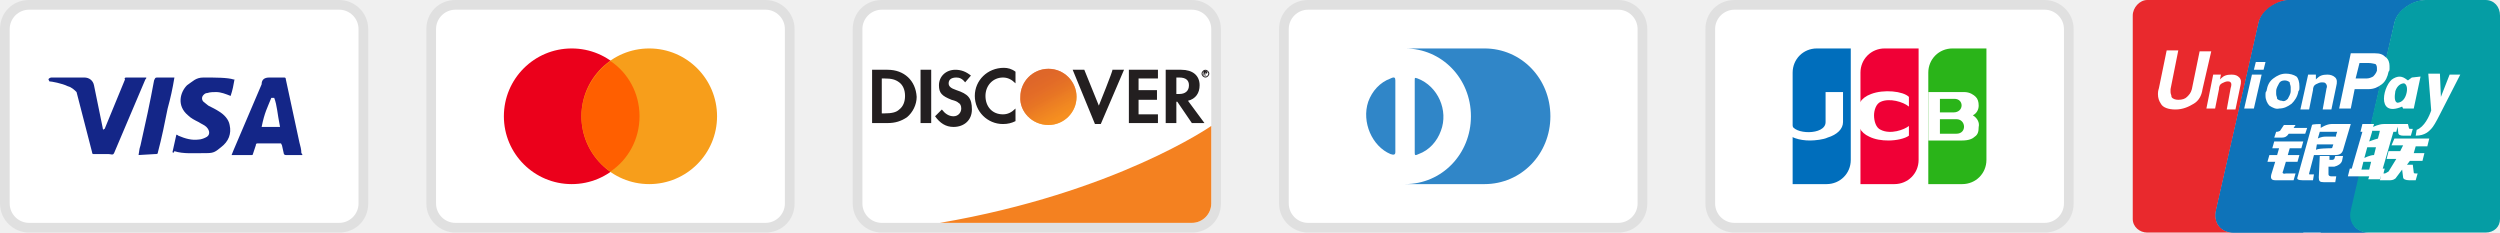
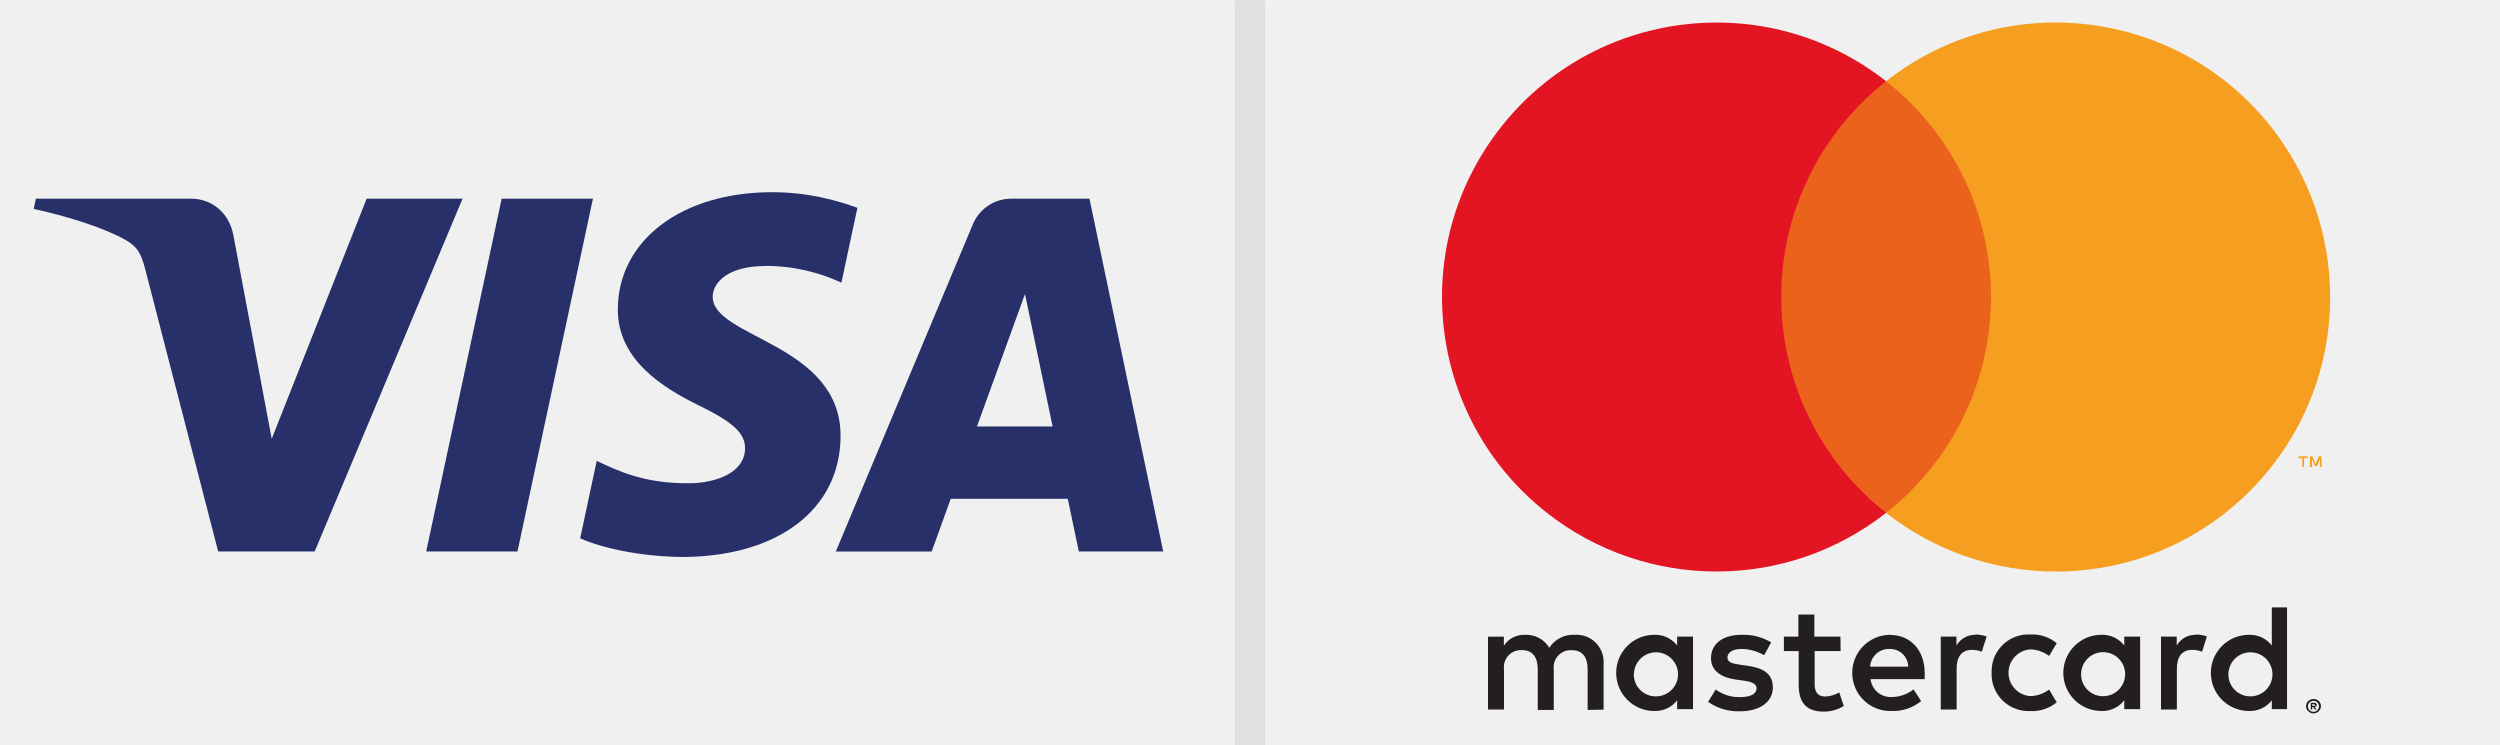
- <svg xmlns="http://www.w3.org/2000/svg" xml:space="preserve" id="Layer_1" x="0" y="0" style="enable-background:new 0 0 258 24" version="1.1" viewBox="0 0 258 24">
-   <style>.st0{opacity:7.000000e-02;enable-background:new}.st1{fill:#fff}.st6{fill:#231f20}</style>
-   <path d="M35 0H3C1.3 0 0 1.3 0 3v18c0 1.7 1.4 3 3 3h32c1.7 0 3-1.3 3-3V3c0-1.7-1.4-3-3-3z" class="st0" />
-   <path d="M35 1c1.1 0 2 .9 2 2v18c0 1.1-.9 2-2 2H3c-1.1 0-2-.9-2-2V3c0-1.1.9-2 2-2h32" class="st1" />
-   <path d="M28.3 10.1H28c-.4 1-.7 1.5-1 3h1.9c-.3-1.5-.3-2.2-.6-3zm2.9 5.9h-1.7c-.1 0-.1 0-.2-.1l-.2-.9-.1-.2h-2.4c-.1 0-.2 0-.2.2l-.3.9c0 .1-.1.1-.1.1h-2.1l.2-.5L27 8.7c0-.5.3-.7.8-.7h1.5c.1 0 .2 0 .2.2l1.4 6.5c.1.4.2.7.2 1.1.1.1.1.1.1.2zm-13.4-.3.4-1.8c.1 0 .2.1.2.1.7.3 1.4.5 2.1.4.2 0 .5-.1.7-.2.5-.2.5-.7.1-1.1-.2-.2-.5-.3-.8-.5-.4-.2-.8-.4-1.1-.7-1.2-1-.8-2.4-.1-3.1.6-.4.9-.8 1.7-.8 1.2 0 2.5 0 3.1.2h.1c-.1.6-.2 1.1-.4 1.7-.5-.2-1-.4-1.5-.4-.3 0-.6 0-.9.1-.2 0-.3.1-.4.2-.2.2-.2.5 0 .7l.5.4c.4.2.8.4 1.1.6.5.3 1 .8 1.1 1.4.2.9-.1 1.7-.9 2.3-.5.4-.7.6-1.4.6-1.4 0-2.5.1-3.4-.2-.1.2-.1.2-.2.1zm-3.5.3c.1-.7.1-.7.2-1 .5-2.2 1-4.5 1.4-6.7.1-.2.1-.3.3-.3H18c-.2 1.2-.4 2.1-.7 3.2-.3 1.5-.6 3-1 4.5 0 .2-.1.2-.3.2M5 8.2c0-.1.2-.2.3-.2h3.4c.5 0 .9.3 1 .8l.9 4.4c0 .1 0 .1.1.2 0-.1.1-.1.1-.1l2.1-5.1c-.1-.1 0-.2.1-.2h2.1c0 .1 0 .1-.1.2l-3.1 7.3c-.1.2-.1.3-.2.4-.1.1-.3 0-.5 0H9.7c-.1 0-.2 0-.2-.2L7.9 9.5c-.2-.2-.5-.5-.9-.6-.6-.3-1.7-.5-1.9-.5L5 8.2z" style="fill:#142688" />
-   <path d="M79 0H47c-1.7 0-3 1.3-3 3v18c0 1.7 1.4 3 3 3h32c1.7 0 3-1.3 3-3V3c0-1.7-1.4-3-3-3z" class="st0" />
-   <path d="M79 1c1.1 0 2 .9 2 2v18c0 1.1-.9 2-2 2H47c-1.1 0-2-.9-2-2V3c0-1.1.9-2 2-2h32" class="st1" />
-   <circle cx="59" cy="12" r="7" style="fill:#eb001b" />
-   <circle cx="67" cy="12" r="7" style="fill:#f79e1b" />
-   <path d="M66 12c0-2.4-1.2-4.5-3-5.7-1.8 1.3-3 3.4-3 5.7s1.2 4.5 3 5.7c1.8-1.2 3-3.3 3-5.7z" style="fill:#ff5f00" />
-   <path d="M123 0H91c-1.7 0-3 1.3-3 3v18c0 1.7 1.4 3 3 3h32c1.7 0 3-1.3 3-3V3c0-1.7-1.4-3-3-3z" class="st0" />
-   <path d="M123 1c1.1 0 2 .9 2 2v18c0 1.1-.9 2-2 2H91c-1.1 0-2-.9-2-2V3c0-1.1.9-2 2-2h32z" class="st1" />
-   <path d="M91.6 7.2H90v5.5h1.6c.8 0 1.4-.2 2-.6.6-.5 1-1.3 1-2.1-.1-1.7-1.3-2.8-3-2.8zm1.2 4.1c-.3.3-.8.4-1.5.4H91V8.1h.3c.7 0 1.1.1 1.5.4.4.3.6.8.6 1.4s-.2 1.1-.6 1.4zM95 7.2h1.1v5.5H95V7.2zm3.7 2.1c-.6-.2-.8-.4-.8-.7 0-.4.3-.6.8-.6.3 0 .6.1.9.5l.6-.7c-.5-.4-1-.6-1.6-.6-1 0-1.7.7-1.7 1.6 0 .8.3 1.1 1.3 1.5.4.1.6.2.7.3.2.1.3.3.3.6 0 .4-.3.8-.8.8s-.9-.3-1.2-.7l-.7.7c.5.7 1.1 1.1 1.9 1.1 1.1 0 1.9-.7 1.9-1.8 0-1.2-.4-1.6-1.6-2zm1.9.6c0 1.6 1.3 2.9 2.9 2.9.5 0 .9-.1 1.3-.3v-1.3c-.4.4-.8.6-1.3.6-1.1 0-1.8-.8-1.8-1.9 0-1.1.8-1.9 1.8-1.9.5 0 .9.2 1.3.6V7.4c-.4-.3-.8-.4-1.2-.4-1.7 0-3 1.3-3 2.9zm12.8 1-1.5-3.7h-1.2l2.3 5.6h.6l2.4-5.6h-1.2c.1 0-1.4 3.7-1.4 3.7zm3.1 1.8h3v-.9h-2v-1.5h1.9v-1h-1.9V8.1h2v-.9h-3v5.5zm7.3-3.9c0-1-.7-1.6-1.9-1.6h-1.6v5.5h1.1v-2.2h.1l1.5 2.2h1.3l-1.7-2.3c.8-.2 1.2-.8 1.2-1.6zm-2.1.9h-.3V8h.3c.7 0 1 .3 1 .8 0 .6-.4.9-1 .9z" class="st6" />
-   <linearGradient id="SVGID_1_" x1="33.658" x2="31.633" y1="13.726" y2="16.897" gradientTransform="matrix(1 0 0 -1 76 26)" gradientUnits="userSpaceOnUse">
-     <stop offset="0" style="stop-color:#f89f20" />
-     <stop offset=".25" style="stop-color:#f79a20" />
-     <stop offset=".533" style="stop-color:#f68d20" />
-     <stop offset=".62" style="stop-color:#f58720" />
-     <stop offset=".723" style="stop-color:#f48120" />
-     <stop offset="1" style="stop-color:#f37521" />
-   </linearGradient>
-   <path d="M108.2 12.9c1.6 0 2.9-1.3 2.9-2.9 0-1.6-1.3-2.9-2.9-2.9-1.6 0-2.9 1.3-2.9 2.9-.1 1.5 1.2 2.9 2.9 2.9z" style="fill:url(#SVGID_1_)" />
-   <linearGradient id="SVGID_00000179624638990268844900000013053530393499921844_" x1="33.339" x2="30.378" y1="13.768" y2="19.554" gradientTransform="matrix(1 0 0 -1 76 26)" gradientUnits="userSpaceOnUse">
-     <stop offset="0" style="stop-color:#f58720" />
-     <stop offset=".359" style="stop-color:#e16f27" />
-     <stop offset=".703" style="stop-color:#d4602c" />
-     <stop offset=".982" style="stop-color:#d05b2e" />
-   </linearGradient>
-   <path d="M108.2 12.9c1.6 0 2.9-1.3 2.9-2.9 0-1.6-1.3-2.9-2.9-2.9-1.6 0-2.9 1.3-2.9 2.9-.1 1.5 1.2 2.9 2.9 2.9z" style="opacity:.65;fill:url(#SVGID_00000179624638990268844900000013053530393499921844_);enable-background:new" />
-   <path d="M124.6 7.5c0-.1-.1-.2-.2-.2h-.2v.5h.1v-.2l.1.2h.1l-.2-.2c.2 0 .3 0 .3-.1zm-.2.1v-.1c0-.1.1 0 0 .1.1 0 0 0 0 0z" class="st6" />
-   <path d="M124.4 7.2c-.2 0-.4.2-.4.4s.2.4.4.4.4-.2.4-.4-.2-.4-.4-.4zm0 .7c-.2 0-.3-.2-.3-.3 0-.2.2-.3.3-.3.2 0 .3.2.3.3s-.1.3-.3.3z" class="st6" />
-   <path d="M125 13s-9.9 6.9-28 10h26c1.1 0 2-.9 2-2v-8z" style="fill:#f48120" />
-   <path d="M167 0h-32c-1.7 0-3 1.3-3 3v18c0 1.7 1.4 3 3 3h32c1.7 0 3-1.3 3-3V3c0-1.7-1.4-3-3-3z" class="st0" />
-   <path d="M167 1c1.1 0 2 .9 2 2v18c0 1.1-.9 2-2 2h-32c-1.1 0-2-.9-2-2V3c0-1.1.9-2 2-2h32" class="st1" />
-   <path d="M144 12v3.7c0 .3-.2.3-.5.2-1.9-.8-3-3.3-2.3-5.4.4-1.1 1.2-2 2.3-2.4.4-.2.5-.1.5.2V12zm2 0V8.3c0-.3 0-.3.3-.2 2.1.8 3.2 3.3 2.4 5.4-.4 1.1-1.2 2-2.3 2.4-.4.2-.4.1-.4-.2V12zm7.2-7H145c3.8 0 6.8 3.1 6.8 7s-3 7-6.8 7h8.2c3.8 0 6.8-3.1 6.8-7s-3-7-6.8-7z" style="fill:#3086c8" />
-   <path d="M220 21.8v.7-.7zM237.7 0v24h-7.2c-1.3 0-2.1-1-1.8-2.3l4.4-19.4C233.4 1 235 0 236.3 0h1.4zm12.6 0c-1.3 0-2.9 1-3.2 2.3l-4.5 19.4c-.3 1.3.5 2.3 1.8 2.3h-4.9V0h10.8z" style="fill:#005b9a" />
-   <path d="M236.3 0c-1.3 0-2.9 1.1-3.2 2.3l-4.4 19.4c-.3 1.3.5 2.3 1.8 2.3h-8.9c-.8 0-1.5-.6-1.5-1.4v-21c0-.8.7-1.6 1.5-1.6h14.7z" style="fill:#e9292d" />
-   <path d="M250.3 0c-1.3 0-2.9 1.1-3.2 2.3l-4.4 19.4c-.3 1.3.5 2.3 1.8 2.3H230h.5c-1.3 0-2.1-1-1.8-2.3l4.4-19.4C233.4 1 235 0 236.3 0h14z" style="fill:#0e73b9" />
-   <path d="M258 1.6v21c0 .8-.6 1.4-1.5 1.4h-12.1c-1.3 0-2.1-1.1-1.8-2.3l4.5-19.4C247.4 1 249 0 250.3 0h6.2c.9 0 1.5.7 1.5 1.6z" style="fill:#059da4" />
-   <path d="M234.9 13.6h.1c.1 0 .3-.1.3-.1l.4-.6h1.2l-.2.3h1.4l-.2.6h-1.7c-.2.3-.4.4-.7.4h-.8l.2-.6m-.2 1h3l-.2.7h-1.2l-.2.7h1.2l-.2.7h-1.2l-.3 1c-.1.1 0 .3.3.2h1l-.2.7h-1.9c-.4 0-.5-.2-.4-.6l.4-1.3h-.8l.2-.7h.8l.2-.7h-.7l.2-.7zm4.8-1.8v.4s.6-.4 1.1-.4h2l-.8 2.7c-.1.3-.3.5-.8.5h-2.2l-.5 1.9c0 .1 0 .1.1.1h.4l-.1.6h-1.1c-.4 0-.6-.1-.5-.3l1.5-5.4c0-.1.9-.1.9-.1zm1.7.8h-1.8l-.2.7s.3-.2.8-.2h1.1c-.1 0 .1-.5.1-.5zm-.7 1.7c.1 0 .2 0 .2-.1l.1-.3h-1.7l-.1.6c0-.2 1.5-.2 1.5-.2zm-1.1.8h1v.4h.3c.1 0 .2-.1.2-.1l.1-.3h.8l-.1.5c-.1.3-.4.5-.8.6h-.6v.8c0 .1.1.2.3.2h.5l-.1.6h-1.2c-.4 0-.5-.1-.5-.5 0-.1.1-2.2.1-2.2zm4.2-2.5.2-.8h1.2l-.1.3s.6-.3 1.1-.3h1.5l-.2.8h-.3l-1.1 3.8h.2l-.2.8h-.2l-.1.3h-1.2l.1-.3h-2.2l.2-.8h.2l1.1-3.8h-.2m1.2 0-.3 1s.5-.2.9-.3c.1-.3.2-.8.2-.8h-.8zm-.5 1.6-.3 1.1s.6-.3 1-.3l.2-.8h-.9zm.2 2.3.2-.8h-.8l-.2.8h.8zm2.9-4.7h1.1l.1.4c0 .1.1.1.2.1h.2l-.2.7h-.8c-.3 0-.5-.1-.5-.3l-.1-.9zm-.3 1.5h3.6l-.2.8h-1.2l-.2.7h1.1l-.2.8h-1.3l-.3.4h.6l.1.8c0 .1.1.1.2.1h.2l-.2.7h-.7c-.3 0-.6-.1-.6-.3l-.1-.8-.6.8c-.1.2-.4.3-.6.3h-1.1l.2-.7h.3c.1 0 .2-.1.4-.2l.8-1.3h-1l.2-.8h1.2l.3-.6h-1.2l.3-.7zm-19.8-5.1c-.1.7-.4 1.2-.9 1.5-.5.3-1.1.6-1.9.6-.7 0-1.3-.2-1.5-.6-.2-.3-.3-.6-.3-1 0-.1 0-.3.1-.6l.8-3.9h1.2l-.8 4v.3c0 .2.1.3.1.5.1.2.4.3.7.3.4 0 .7-.1.9-.3s.4-.4.5-.8l.8-3.9h1.2l-.9 3.9m1.1-1.5h.8l-.1.5.1-.1c.3-.3.6-.4 1.1-.4.4 0 .6.1.8.3s.2.5.1.9l-.5 2.4h-.9l.4-2.2c.1-.3.1-.5 0-.6-.1-.1-.2-.1-.3-.1-.2 0-.4.1-.6.2s-.3.3-.3.6l-.4 2h-.9l.7-3.5m9.8 0h.8v.5l.1-.1c.3-.3.6-.4 1.1-.4.3 0 .6.1.8.3s.2.5.1.9l-.5 2.4h-.9l.4-2.2c.1-.2 0-.4-.1-.5-.1-.1-.2-.1-.4-.1s-.4.1-.6.2-.3.3-.3.6l-.4 2h-.9l.8-3.6m-5.8 0h1l-.8 3.5h-1l.8-3.5m.4-1.3h1l-.2.8h-1l.2-.8zm1.4 4.5c-.2-.2-.4-.6-.4-1v-.2c0-.1 0-.2.1-.3.1-.6.3-1 .7-1.3.4-.3.8-.5 1.3-.5.4 0 .8.1 1.1.3.2.2.3.6.3 1v.2c0 .1 0 .2-.1.3-.1.6-.4 1-.7 1.3-.4.3-.8.5-1.3.5-.3.1-.7-.1-1-.3m1.9-.7c.1-.2.3-.5.3-.8V9c0-.2-.1-.3-.1-.5-.1-.1-.3-.2-.5-.2-.3 0-.5.1-.6.3s-.3.5-.3.8v.3c0 .2.1.3.1.5.1.1.3.2.5.2.2.1.4 0 .6-.2m6.5-4.7h2.5c.5 0 .8.1 1.1.4.3.2.4.6.4.9v.3c0 .1 0 .2-.1.3-.1.5-.3 1-.7 1.3-.4.3-.8.5-1.4.5H243l-.4 2h-1.2l1.2-5.7m.5 2.6h1.1c.3 0 .5-.1.7-.2.1-.1.3-.3.4-.6V7c0-.2-.1-.4-.2-.4s-.3-.1-.7-.1h-.9l-.4 1.6zm8.7 3.7c-.4.8-.7 1.3-.9 1.5-.2.2-.6.7-1.6.7l.1-.6c.8-.3 1.3-1.4 1.5-2l-.3-3.8h1.2l.1 2.4.9-2.3h1.1l-2.1 4.1M248.9 8l-.4.3c-.4-.3-.8-.6-1.5-.2-1 .5-1.9 4.1.9 2.9l.1.2h1.1l.7-3.3-.9.1m-.6 1.8c-.2.6-.6.8-.9.8-.3-.1-.3-.6-.2-1.2.2-.6.6-.8.9-.8.3.1.4.6.2 1.2" class="st1" />
-   <path d="M211 0h-32c-1.7 0-3 1.3-3 3v18c0 1.7 1.4 3 3 3h32c1.7 0 3-1.3 3-3V3c0-1.7-1.4-3-3-3z" class="st0" />
-   <path d="M211 1c1.1 0 2 .9 2 2v18c0 1.1-.9 2-2 2h-32c-1.1 0-2-.9-2-2V3c0-1.1.9-2 2-2h32" class="st1" />
-   <path d="M187.5 5h3.5v11.5c0 1.4-1.1 2.5-2.5 2.5H185V7.5c0-1.4 1.1-2.5 2.5-2.5z" style="fill-rule:evenodd;clip-rule:evenodd;fill:#006ebc" />
-   <path d="M194.5 5h3.5v11.5c0 1.4-1.1 2.5-2.5 2.5H192V7.5c0-1.4 1.1-2.5 2.5-2.5z" style="fill-rule:evenodd;clip-rule:evenodd;fill:#f00036" />
-   <path d="M201.5 5h3.5v11.5c0 1.4-1.1 2.5-2.5 2.5H199V7.5c0-1.4 1.1-2.5 2.5-2.5z" style="fill-rule:evenodd;clip-rule:evenodd;fill:#2ab419" />
-   <path d="M186.8 14.5c-1.1 0-2.1-.3-2.7-1l.8-.7c.1 1.1 3.5 1.2 3.5-.2V9.5h1.8v3.1c0 .7-.6 1.3-1.6 1.6-.4.2-1.3.3-1.8.3zm8.1 0c-.7 0-1.4-.1-2-.4-.9-.4-1.3-1.2-1.3-2.2 0-1 .4-1.8 1.5-2.2 1.3-.5 3.3-.3 3.9.3v1c-.6-.5-2-.9-2.9-.5-.5.2-.7.9-.7 1.4 0 .6.2 1.3.7 1.5 1 .5 2.4 0 2.9-.4v1c-.4.3-1.3.5-2.1.5zm8.7-2.6c.4-.2.6-.6.6-1s-.1-.7-.3-.9c-.2-.2-.6-.5-1.2-.5H199v5h3.5c.7 0 1.1-.2 1.3-.4.3-.2.4-.5.4-1 .1-.4-.1-.9-.6-1.2zm-2-.3h-1.4v-1.4h1.5c1 0 1 1.4-.1 1.4zm.3 2.2h-1.7v-1.5h1.7c1 0 1.1 1.5 0 1.5z" class="st1" />
+ <svg xmlns="http://www.w3.org/2000/svg" id="Capa_1" data-name="Capa 1" viewBox="0 0 641 191">
+   <defs>
+     <style>
+       .cls-1 {
+         fill: #eb621d;
+       }
+ 
+       .cls-2 {
+         fill: #f59e1f;
+       }
+ 
+       .cls-3 {
+         fill: #e41522;
+       }
+ 
+       .cls-4 {
+         fill: #231f20;
+       }
+ 
+       .cls-5 {
+         fill: #273069;
+       }
+ 
+       .cls-6 {
+         fill: #010101;
+         isolation: isolate;
+         opacity: .07;
+       }
+     </style>
+   </defs>
+   <path class="cls-6" d="M323.75-18h-6.5c-.35,0-.61,12.75-.61,29.43V188.04c0,16.68,.28,29.43,.61,29.43h6.5c.35,0,.61-12.75,.61-29.43V11.43c0-16.68-.28-29.43-.61-29.43Z" />
+   <g id="Layer_2" data-name="Layer 2">
+     <g id="Layer_1-2" data-name="Layer 1-2">
+       <path id="path10" class="cls-4" d="M411.16,181.92v-11.73c.27-3.83-2.63-7.16-6.46-7.42-.3-.02-.59-.02-.89,0-2.63-.17-5.15,1.1-6.57,3.32-1.29-2.16-3.66-3.43-6.18-3.32-2.19-.11-4.27,.95-5.47,2.78v-2.31h-4.07v18.69h4.11v-10.28c-.33-2.4,1.35-4.6,3.75-4.93,.27-.04,.55-.05,.83-.03,2.7,0,4.07,1.76,4.07,4.93v10.4h4.11v-10.36c-.32-2.41,1.38-4.62,3.79-4.93,.26-.03,.52-.04,.79-.03,2.78,0,4.1,1.76,4.1,4.93v10.4l4.1-.08Zm60.73-18.69h-6.69v-5.67h-4.1v5.67h-3.71v3.71h3.79v8.6c0,4.34,1.68,6.92,6.49,6.92,1.8,0,3.56-.5,5.08-1.45l-1.17-3.48c-1.09,.65-2.33,1.01-3.6,1.06-1.95,0-2.7-1.25-2.7-3.13v-8.52h6.65l-.04-3.71Zm34.68-.47c-2.02-.06-3.91,.99-4.93,2.74v-2.27h-4.03v18.69h4.07v-10.48c0-3.09,1.33-4.81,3.91-4.81,.87-.01,1.73,.15,2.54,.47l1.25-3.91c-.93-.33-1.91-.5-2.89-.51l.08,.08Zm-52.43,1.95c-2.3-1.37-4.95-2.05-7.62-1.95-4.73,0-7.82,2.27-7.82,5.98,0,3.05,2.27,4.93,6.45,5.51l1.95,.27c2.23,.31,3.28,.9,3.28,1.95,0,1.45-1.49,2.27-4.26,2.27-2.23,.06-4.42-.62-6.22-1.95l-1.95,3.17c2.37,1.65,5.21,2.5,8.09,2.42,5.4,0,8.52-2.54,8.52-6.1s-2.46-5-6.53-5.59l-1.95-.27c-1.76-.23-3.17-.59-3.17-1.84s1.33-2.19,3.56-2.19c2.06,.02,4.08,.58,5.86,1.6l1.8-3.28Zm108.9-1.95c-2.02-.06-3.91,.99-4.93,2.74v-2.27h-4.03v18.69h4.07v-10.48c0-3.09,1.33-4.81,3.91-4.81,.87-.01,1.73,.15,2.54,.47l1.25-3.91c-.93-.33-1.91-.5-2.89-.51l.08,.08Zm-52.39,9.77c-.19,5.21,3.88,9.59,9.09,9.78,.29,.01,.59,0,.88,0,2.44,.12,4.84-.67,6.72-2.23l-1.95-3.28c-1.41,1.07-3.12,1.66-4.89,1.68-3.3-.27-5.76-3.16-5.5-6.47,.24-2.93,2.57-5.26,5.5-5.5,1.77,.02,3.48,.61,4.89,1.68l1.95-3.28c-1.88-1.56-4.28-2.35-6.72-2.23-5.21-.3-9.67,3.69-9.96,8.89-.02,.29-.02,.59,0,.88v.08Zm38.08,0v-9.3h-4.07v2.27c-1.4-1.8-3.58-2.82-5.86-2.74-5.4,0-9.77,4.38-9.77,9.77s4.38,9.77,9.77,9.77c2.28,.08,4.46-.93,5.86-2.74v2.27h4.07v-9.3Zm-15.13,0c.18-3.11,2.86-5.49,5.97-5.31,3.11,.18,5.49,2.86,5.31,5.97-.18,2.97-2.63,5.3-5.61,5.32-3.1,.04-5.64-2.44-5.68-5.54,0-.15,0-.3,.01-.44Zm-49.06-9.77c-5.4,.08-9.71,4.52-9.63,9.91,.08,5.4,4.51,9.71,9.91,9.63,2.81,.14,5.58-.76,7.76-2.54l-1.95-3.01c-1.54,1.24-3.46,1.93-5.43,1.95-2.79,.24-5.27-1.79-5.59-4.57h13.88v-1.56c0-5.86-3.64-9.77-8.87-9.77l-.06-.04Zm0,3.64c2.56-.05,4.68,1.97,4.73,4.53h0s-9.77,0-9.77,0c.15-2.61,2.35-4.62,4.97-4.54h.08Zm101.86,6.18v-16.85h-3.91v9.77c-1.4-1.8-3.58-2.82-5.86-2.74-5.4,0-9.77,4.38-9.77,9.77s4.38,9.77,9.77,9.77c2.28,.08,4.46-.93,5.86-2.74v2.27h3.91v-9.27Zm6.78,6.63c.25,0,.51,.04,.74,.14,.22,.09,.43,.22,.61,.39,.17,.17,.31,.37,.41,.59,.2,.46,.2,.99,0,1.45-.1,.22-.24,.42-.41,.59-.18,.17-.38,.3-.61,.39-.23,.1-.49,.16-.74,.16-.76,0-1.44-.45-1.76-1.13-.2-.46-.2-.98,0-1.45,.1-.22,.24-.42,.41-.59,.18-.17,.38-.3,.61-.39,.25-.1,.53-.15,.8-.14h-.06Zm0,3.3c.2,0,.39-.04,.57-.12,.17-.08,.32-.18,.45-.31,.51-.55,.51-1.4,0-1.95-.13-.13-.28-.24-.45-.31-.18-.08-.37-.12-.57-.12-.19,0-.39,.04-.57,.12-.18,.07-.34,.18-.47,.31-.51,.55-.51,1.4,0,1.95,.13,.13,.29,.24,.47,.31,.2,.09,.41,.13,.63,.12h-.06Zm.12-2.33c.18,0,.36,.05,.51,.16,.12,.1,.19,.25,.18,.41,0,.13-.04,.26-.14,.35-.11,.1-.26,.16-.41,.18l.57,.65h-.45l-.53-.65h-.18v.65h-.37v-1.72l.82-.02Zm-.43,.33v.47h.43c.08,.02,.16,.02,.23,0,.03-.06,.03-.12,0-.18,.03-.06,.03-.12,0-.18-.08-.02-.16-.02-.23,0l-.43-.12Zm-21.5-7.94c.18-3.11,2.86-5.49,5.97-5.31,3.11,.18,5.49,2.86,5.31,5.97-.18,2.97-2.63,5.3-5.61,5.32-3.1,.04-5.64-2.44-5.68-5.54,0-.15,0-.3,.01-.44Zm-137.28,0v-9.34h-4.07v2.27c-1.4-1.8-3.58-2.82-5.86-2.74-5.4,0-9.77,4.38-9.77,9.77s4.38,9.77,9.77,9.77c2.28,.08,4.46-.93,5.86-2.74v2.27h4.07v-9.27Zm-15.13,0c.18-3.11,2.86-5.49,5.97-5.31,3.11,.18,5.49,2.86,5.31,5.97-.18,2.97-2.63,5.3-5.61,5.32-3.1,.06-5.66-2.4-5.72-5.5,0-.16,0-.32,.01-.48h.04Z" />
+       <g id="_Group_" data-name=" Group ">
+         <rect id="rect12" class="cls-1" x="452.8" y="20.83" width="61.58" height="110.66" />
+         <path id="_Path_" data-name=" Path " class="cls-3" d="M456.71,76.17c-.02-21.6,9.89-42,26.88-55.34-30.56-24.02-74.8-18.71-98.81,11.85-24.02,30.56-18.71,74.8,11.85,98.81,25.52,20.06,61.45,20.06,86.97,0-16.98-13.33-26.89-33.73-26.88-55.32Z" />
+         <path id="path15" class="cls-2" d="M597.45,76.17c0,38.87-31.51,70.37-70.37,70.37-15.77,0-31.09-5.3-43.49-15.05,30.56-24.02,35.86-68.25,11.85-98.81-3.46-4.41-7.44-8.38-11.85-11.85,30.55-24.02,74.79-18.73,98.81,11.83,9.75,12.4,15.05,27.72,15.05,43.49v.02Z" />
+         <path id="path17" class="cls-2" d="M590.72,119.76v-2.27h.92v-.47h-2.33v.47h1v2.27h.41Zm4.52,0v-2.74h-.7l-.82,1.95-.82-1.95h-.63v2.74h.51v-2.05l.76,1.78h.53l.76-1.78v2.07l.41-.02Z" />
+       </g>
+     </g>
+   </g>
+   <g id="g32">
+     <path id="path34" class="cls-5" d="M152.03,50.94l-19.35,90.46h-23.4l19.35-90.46h23.4Zm98.46,58.41l12.32-33.97,7.08,33.97h-19.41Zm26.12,32.05h21.64l-18.91-90.46h-19.96c-4.5,0-8.29,2.61-9.97,6.64l-35.11,83.83h24.58l4.88-13.51h30.02l2.83,13.51Zm-61.09-29.54c.11-23.87-33-25.2-32.78-35.86,.07-3.24,3.16-6.7,9.92-7.58,3.35-.43,12.6-.78,23.08,4.05l4.1-19.19c-5.64-2.04-12.88-4-21.89-4-23.13,0-39.41,12.29-39.54,29.9-.15,13.02,11.63,20.28,20.48,24.62,9.13,4.44,12.19,7.28,12.14,11.24-.07,6.07-7.28,8.76-14,8.86-11.77,.18-18.59-3.18-24.03-5.72l-4.24,19.83c5.47,2.51,15.57,4.69,26.01,4.8,24.6,0,40.68-12.15,40.75-30.96M118.6,50.94l-37.92,90.46h-24.74l-18.66-72.2c-1.13-4.44-2.12-6.07-5.56-7.94-5.63-3.06-14.92-5.92-23.08-7.7l.55-2.62H49.01c5.07,0,9.64,3.38,10.8,9.22l9.86,52.35,24.34-61.57h24.59Z" />
+   </g>
</svg>
